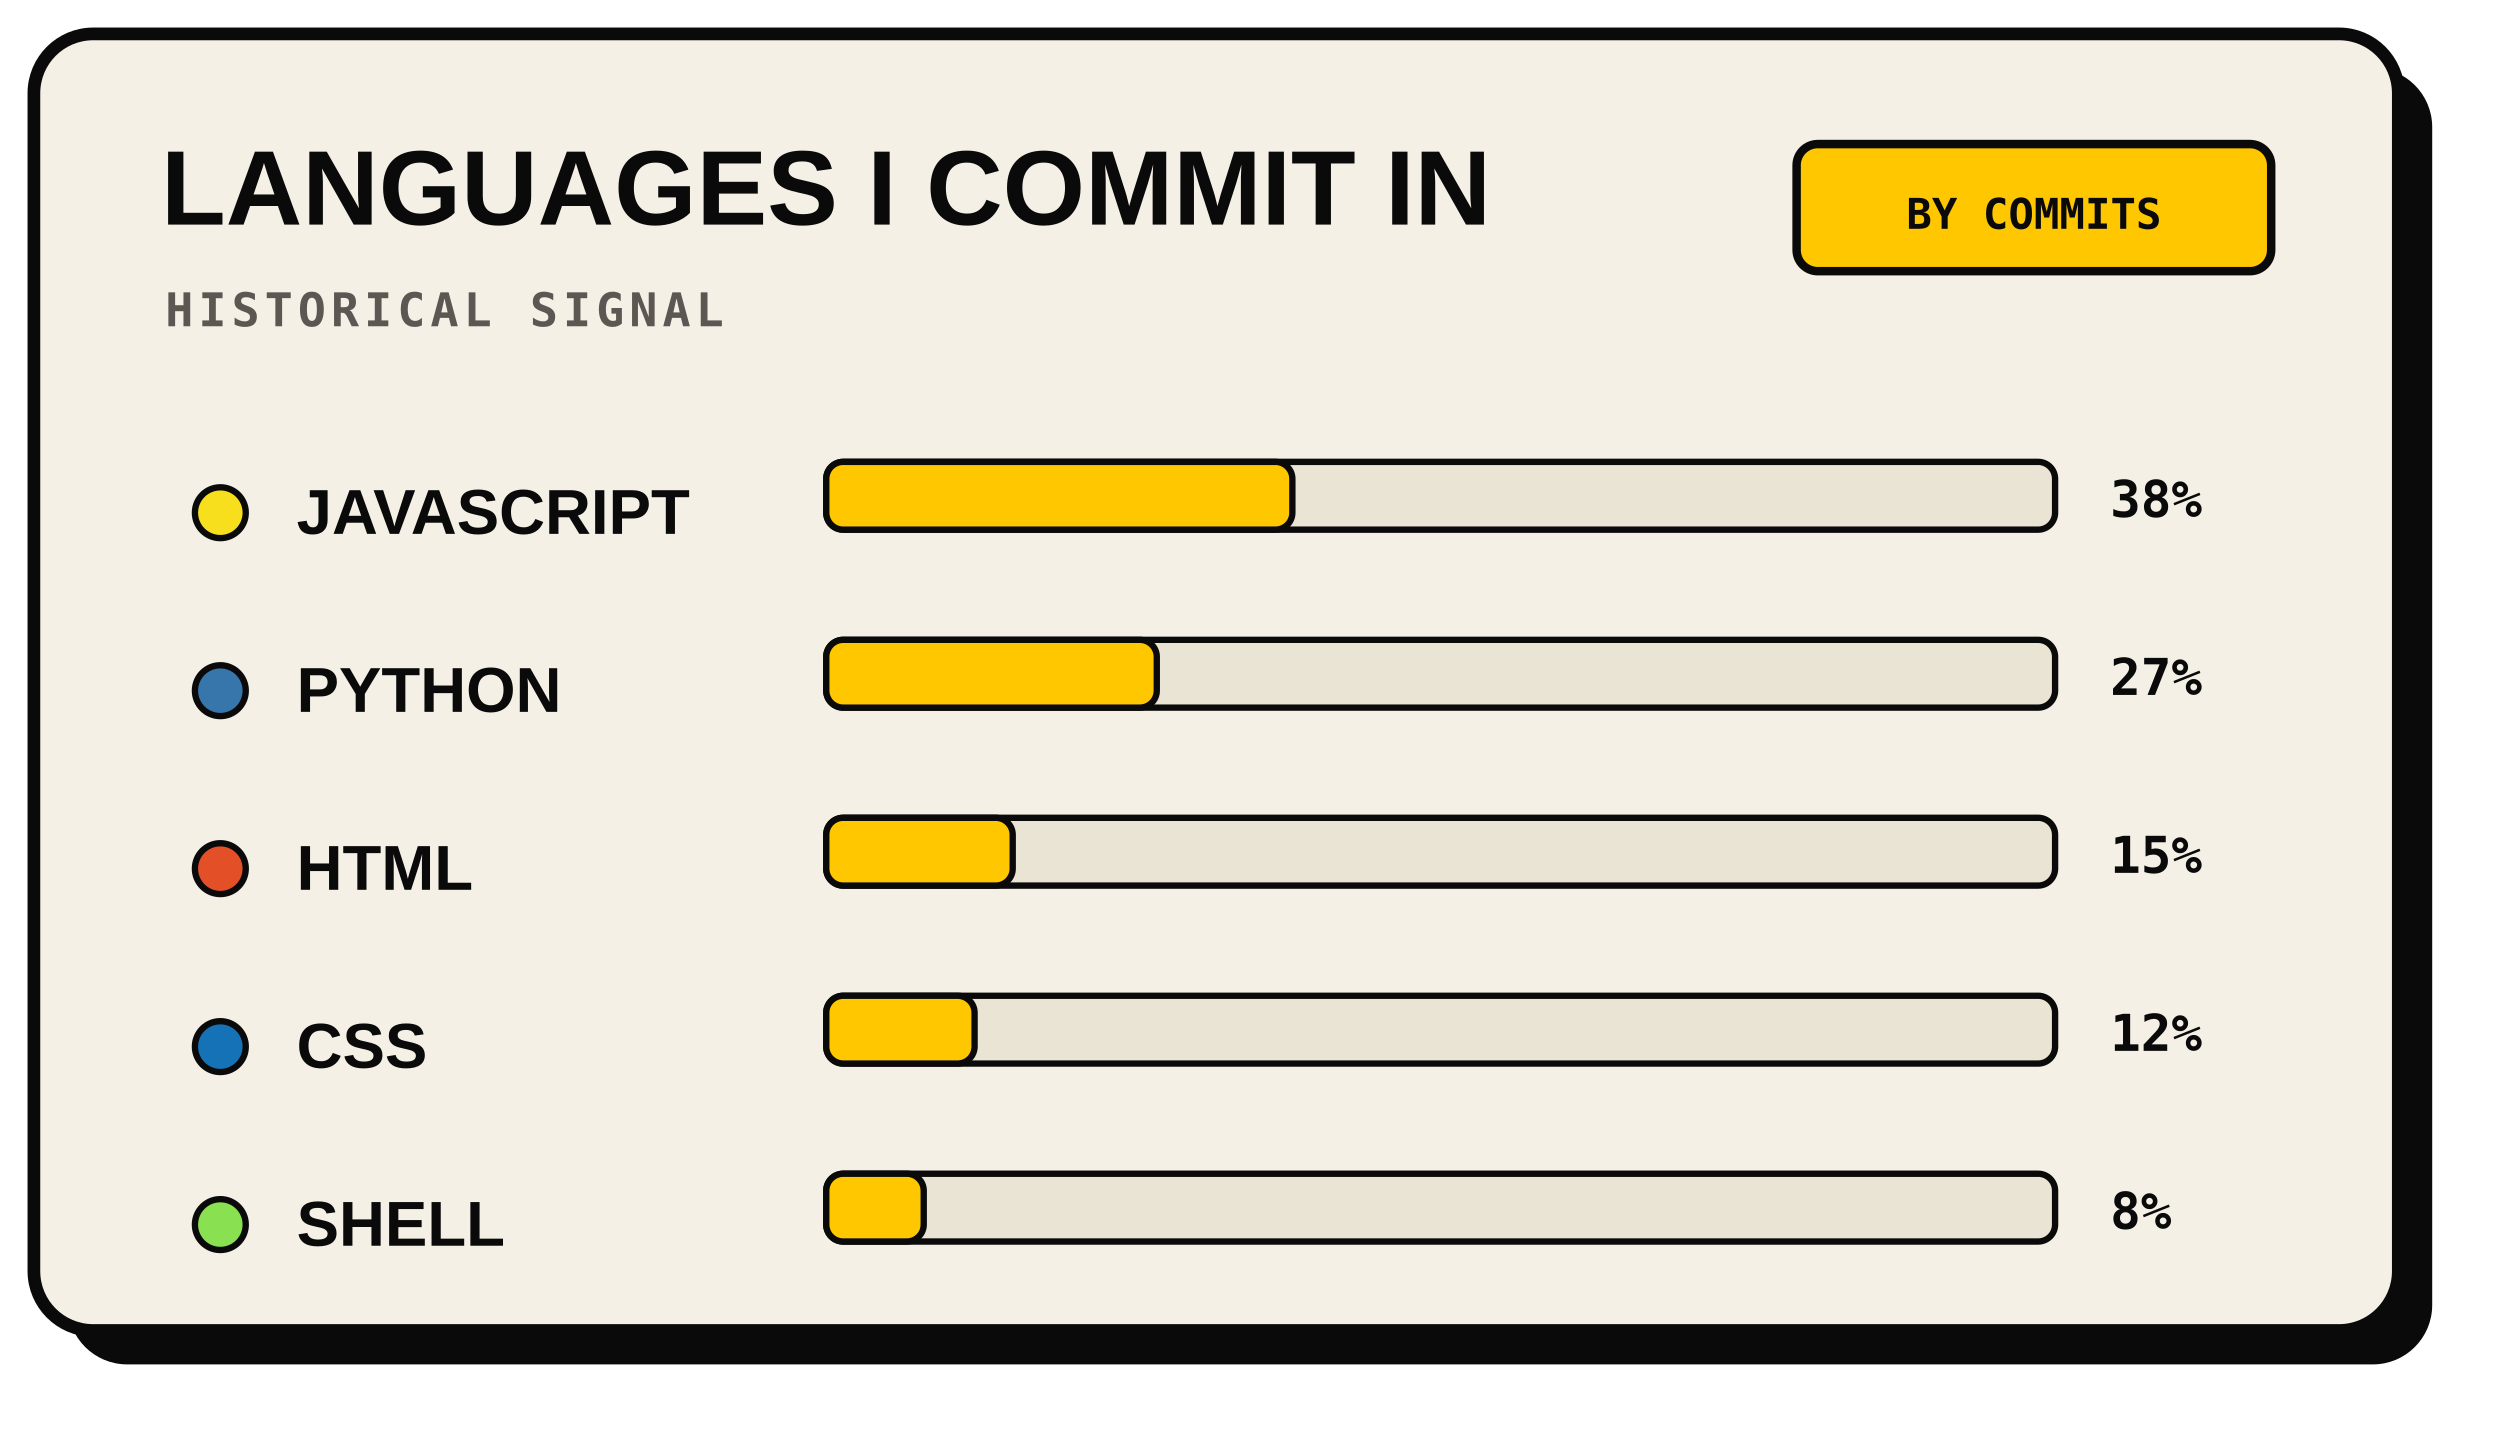
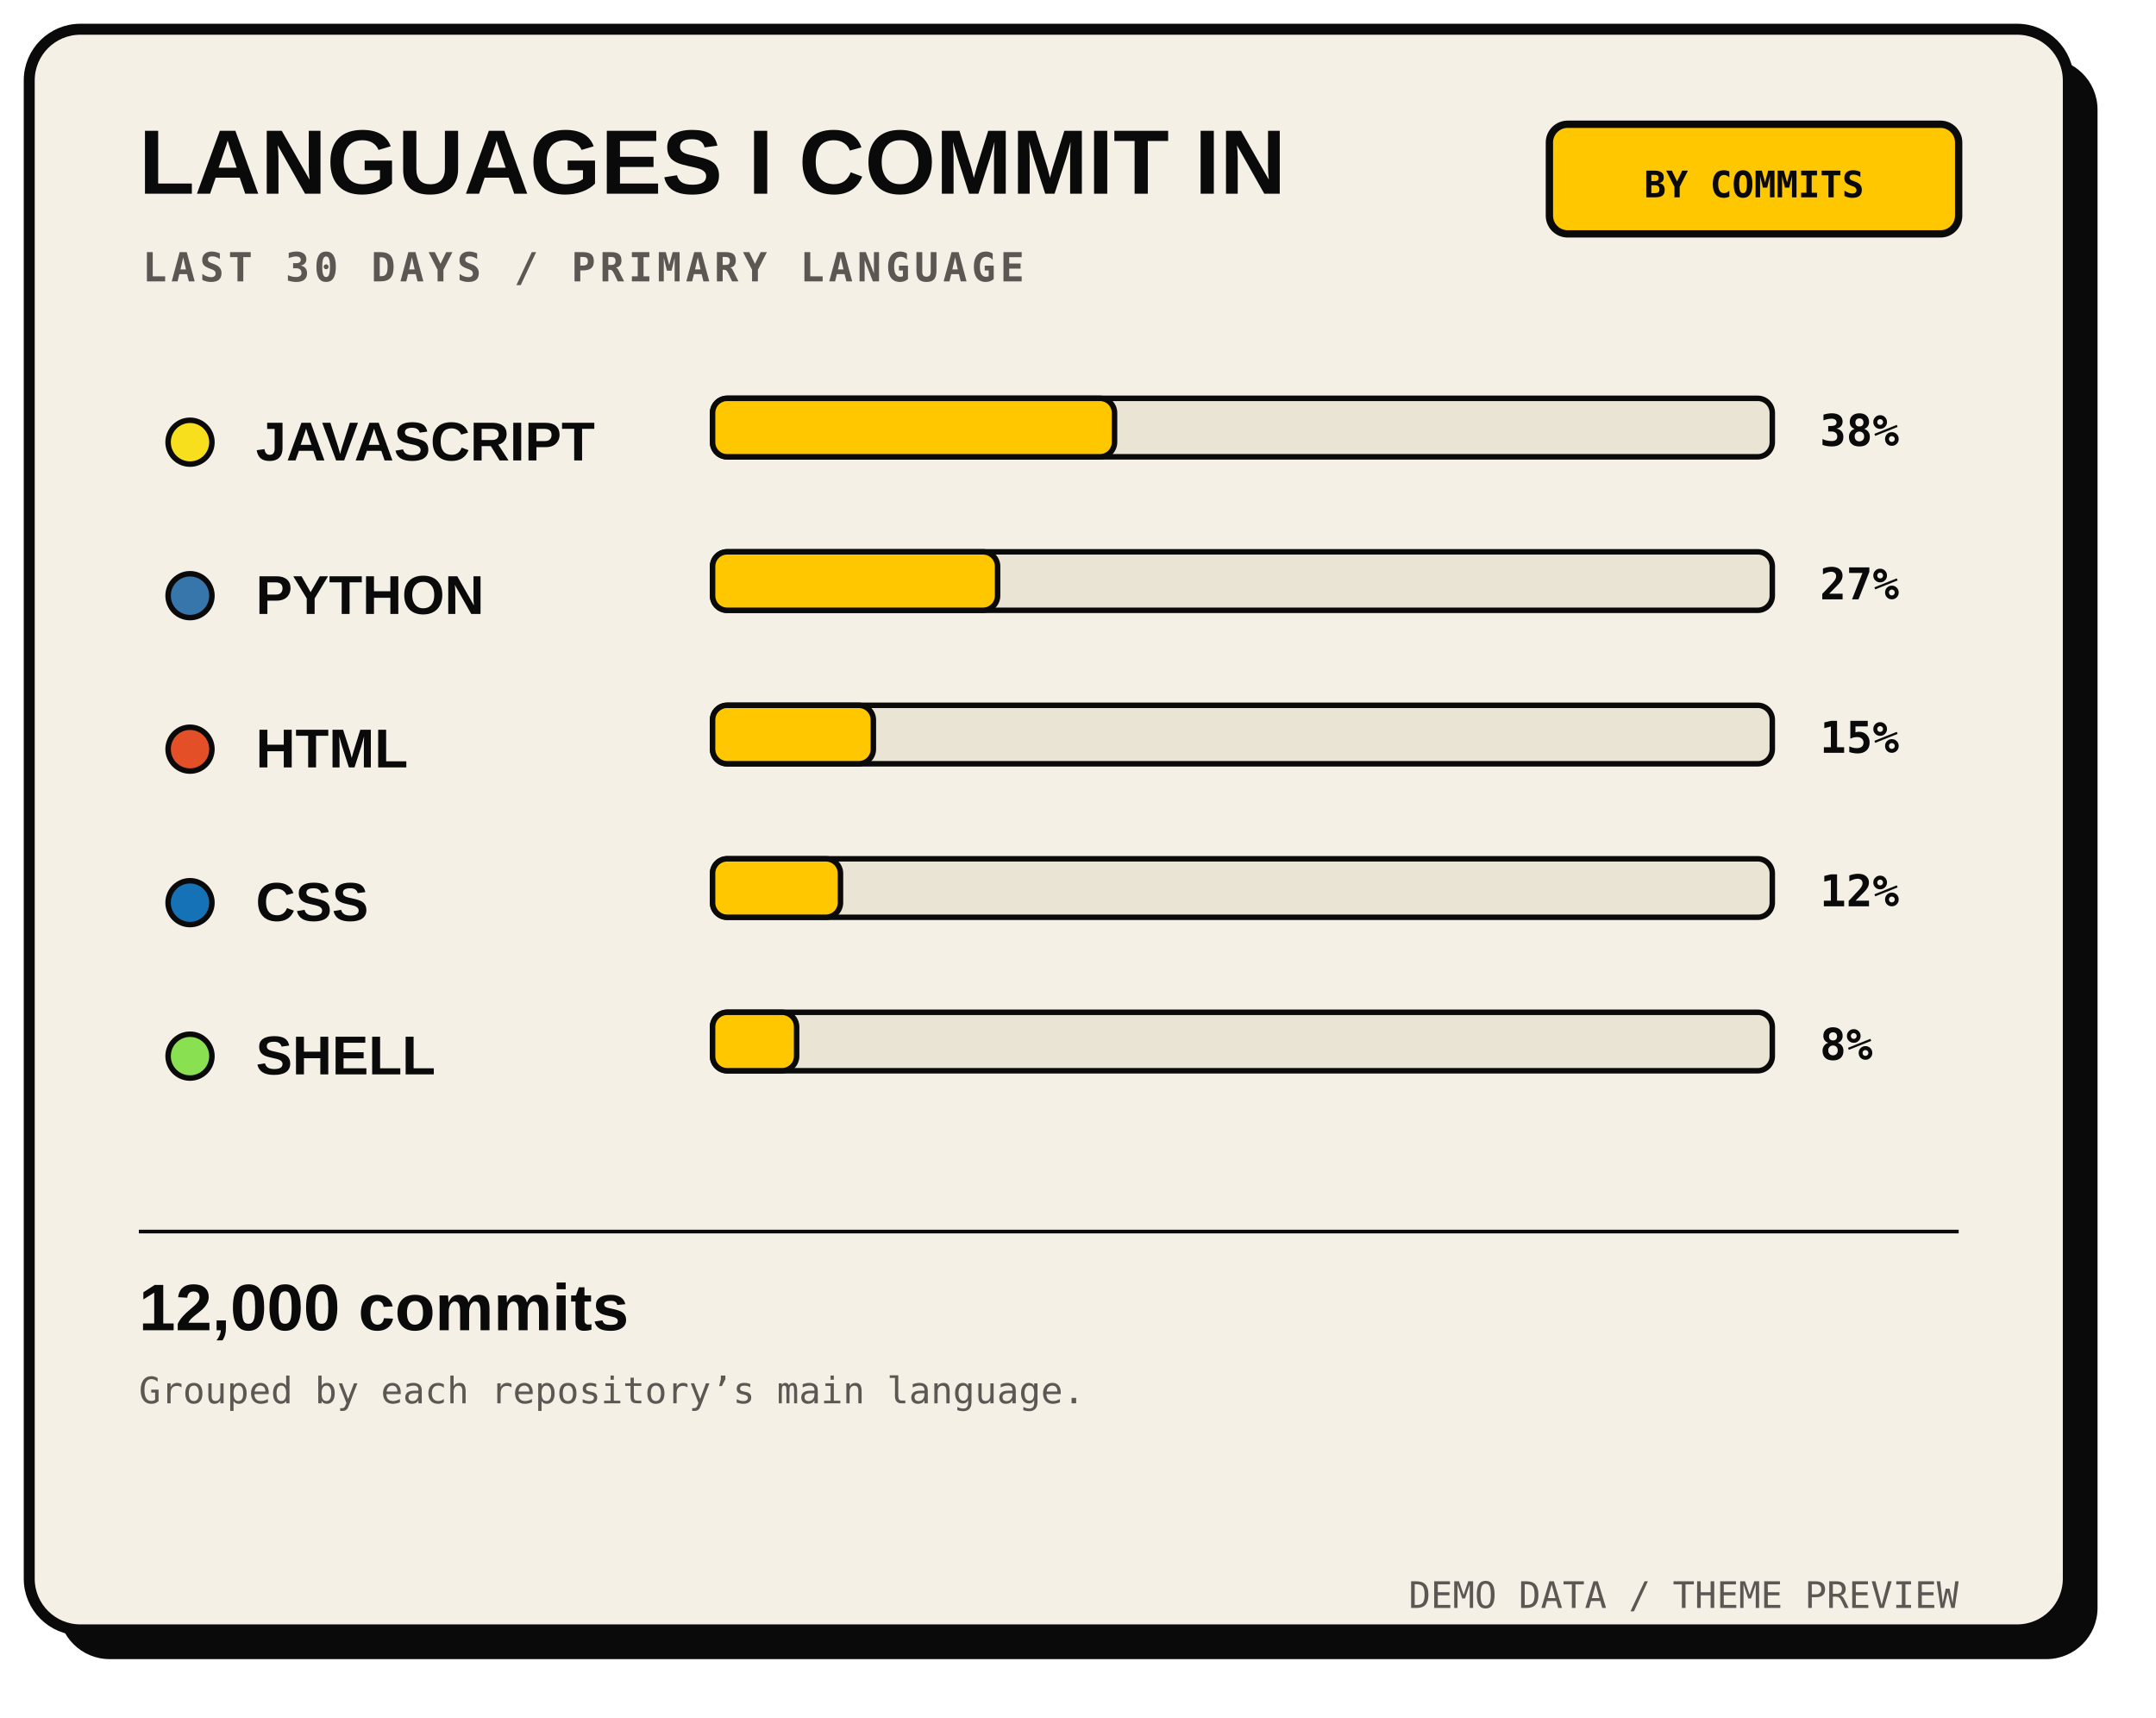
- <svg xmlns="http://www.w3.org/2000/svg" width="590" height="338" viewBox="0 0 590 338" role="img">
-   <rect x="16" y="16" width="558" height="306" rx="14" fill="#0A0A0A" />
-   <rect x="8" y="8" width="558" height="306" rx="14" fill="#F5F0E6" stroke="#0A0A0A" stroke-width="3" />
+ <svg xmlns="http://www.w3.org/2000/svg" width="590" height="470" viewBox="0 0 590 470" role="img">
+   <rect x="16" y="16" width="558" height="438" rx="14" fill="#0A0A0A" />
+   <rect x="8" y="8" width="558" height="438" rx="14" fill="#F5F0E6" stroke="#0A0A0A" stroke-width="3" />
  <text x="38" y="53" fill="#0A0A0A" font-family="Arial, sans-serif" font-size="25" font-weight="800">LANGUAGES I COMMIT IN</text>
-   <text x="39" y="77" fill="#5C5752" font-family="monospace" font-size="11" font-weight="700" letter-spacing="1.2">HISTORICAL SIGNAL</text>
+   <text x="39" y="77" fill="#5C5752" font-family="monospace" font-size="11" font-weight="700" letter-spacing="1.2">LAST 30 DAYS / PRIMARY LANGUAGE</text>
  <rect x="424" y="34" width="112" height="30" rx="5" fill="#FFC700" stroke="#0A0A0A" stroke-width="2" />
  <text x="480" y="54" text-anchor="middle" fill="#0A0A0A" font-family="monospace" font-size="10" font-weight="700">BY COMMITS</text>
  <circle cx="52" cy="121" r="6" fill="#F7DF1E" stroke="#0A0A0A" stroke-width="1.5" />
  <text x="70" y="126" fill="#0A0A0A" font-family="Arial, sans-serif" font-size="15" font-weight="800">JAVASCRIPT</text>
  <rect x="195" y="109" width="290" height="16" rx="4" fill="#EAE4D4" stroke="#0A0A0A" stroke-width="1.5" />
  <rect x="195" y="109" width="110" height="16" rx="4" fill="#FFC700" stroke="#0A0A0A" stroke-width="1.5" />
  <text x="498" y="122" fill="#0A0A0A" font-family="monospace" font-size="12" font-weight="700">38%</text>
  <circle cx="52" cy="163" r="6" fill="#3776AB" stroke="#0A0A0A" stroke-width="1.5" />
  <text x="70" y="168" fill="#0A0A0A" font-family="Arial, sans-serif" font-size="15" font-weight="800">PYTHON</text>
  <rect x="195" y="151" width="290" height="16" rx="4" fill="#EAE4D4" stroke="#0A0A0A" stroke-width="1.5" />
  <rect x="195" y="151" width="78" height="16" rx="4" fill="#FFC700" stroke="#0A0A0A" stroke-width="1.5" />
  <text x="498" y="164" fill="#0A0A0A" font-family="monospace" font-size="12" font-weight="700">27%</text>
  <circle cx="52" cy="205" r="6" fill="#E34F26" stroke="#0A0A0A" stroke-width="1.5" />
  <text x="70" y="210" fill="#0A0A0A" font-family="Arial, sans-serif" font-size="15" font-weight="800">HTML</text>
  <rect x="195" y="193" width="290" height="16" rx="4" fill="#EAE4D4" stroke="#0A0A0A" stroke-width="1.5" />
  <rect x="195" y="193" width="44" height="16" rx="4" fill="#FFC700" stroke="#0A0A0A" stroke-width="1.5" />
  <text x="498" y="206" fill="#0A0A0A" font-family="monospace" font-size="12" font-weight="700">15%</text>
  <circle cx="52" cy="247" r="6" fill="#1572B6" stroke="#0A0A0A" stroke-width="1.5" />
  <text x="70" y="252" fill="#0A0A0A" font-family="Arial, sans-serif" font-size="15" font-weight="800">CSS</text>
  <rect x="195" y="235" width="290" height="16" rx="4" fill="#EAE4D4" stroke="#0A0A0A" stroke-width="1.5" />
  <rect x="195" y="235" width="35" height="16" rx="4" fill="#FFC700" stroke="#0A0A0A" stroke-width="1.5" />
  <text x="498" y="248" fill="#0A0A0A" font-family="monospace" font-size="12" font-weight="700">12%</text>
  <circle cx="52" cy="289" r="6" fill="#89E051" stroke="#0A0A0A" stroke-width="1.5" />
  <text x="70" y="294" fill="#0A0A0A" font-family="Arial, sans-serif" font-size="15" font-weight="800">SHELL</text>
  <rect x="195" y="277" width="290" height="16" rx="4" fill="#EAE4D4" stroke="#0A0A0A" stroke-width="1.5" />
  <rect x="195" y="277" width="23" height="16" rx="4" fill="#FFC700" stroke="#0A0A0A" stroke-width="1.5" />
  <text x="498" y="290" fill="#0A0A0A" font-family="monospace" font-size="12" font-weight="700">8%</text>
+   <path d="M38 337 H536" stroke="#0A0A0A" />
+   <text x="38" y="364" fill="#0A0A0A" font-family="Arial" font-size="18" font-weight="700">12,000 commits</text>
+   <text x="38" y="384" fill="#5C5752" font-family="monospace" font-size="10">Grouped by each repository’s main language.</text>
+   <text x="536" y="440" text-anchor="end" fill="#5C5752" font-family="monospace" font-size="10">DEMO DATA / THEME PREVIEW</text>
</svg>
